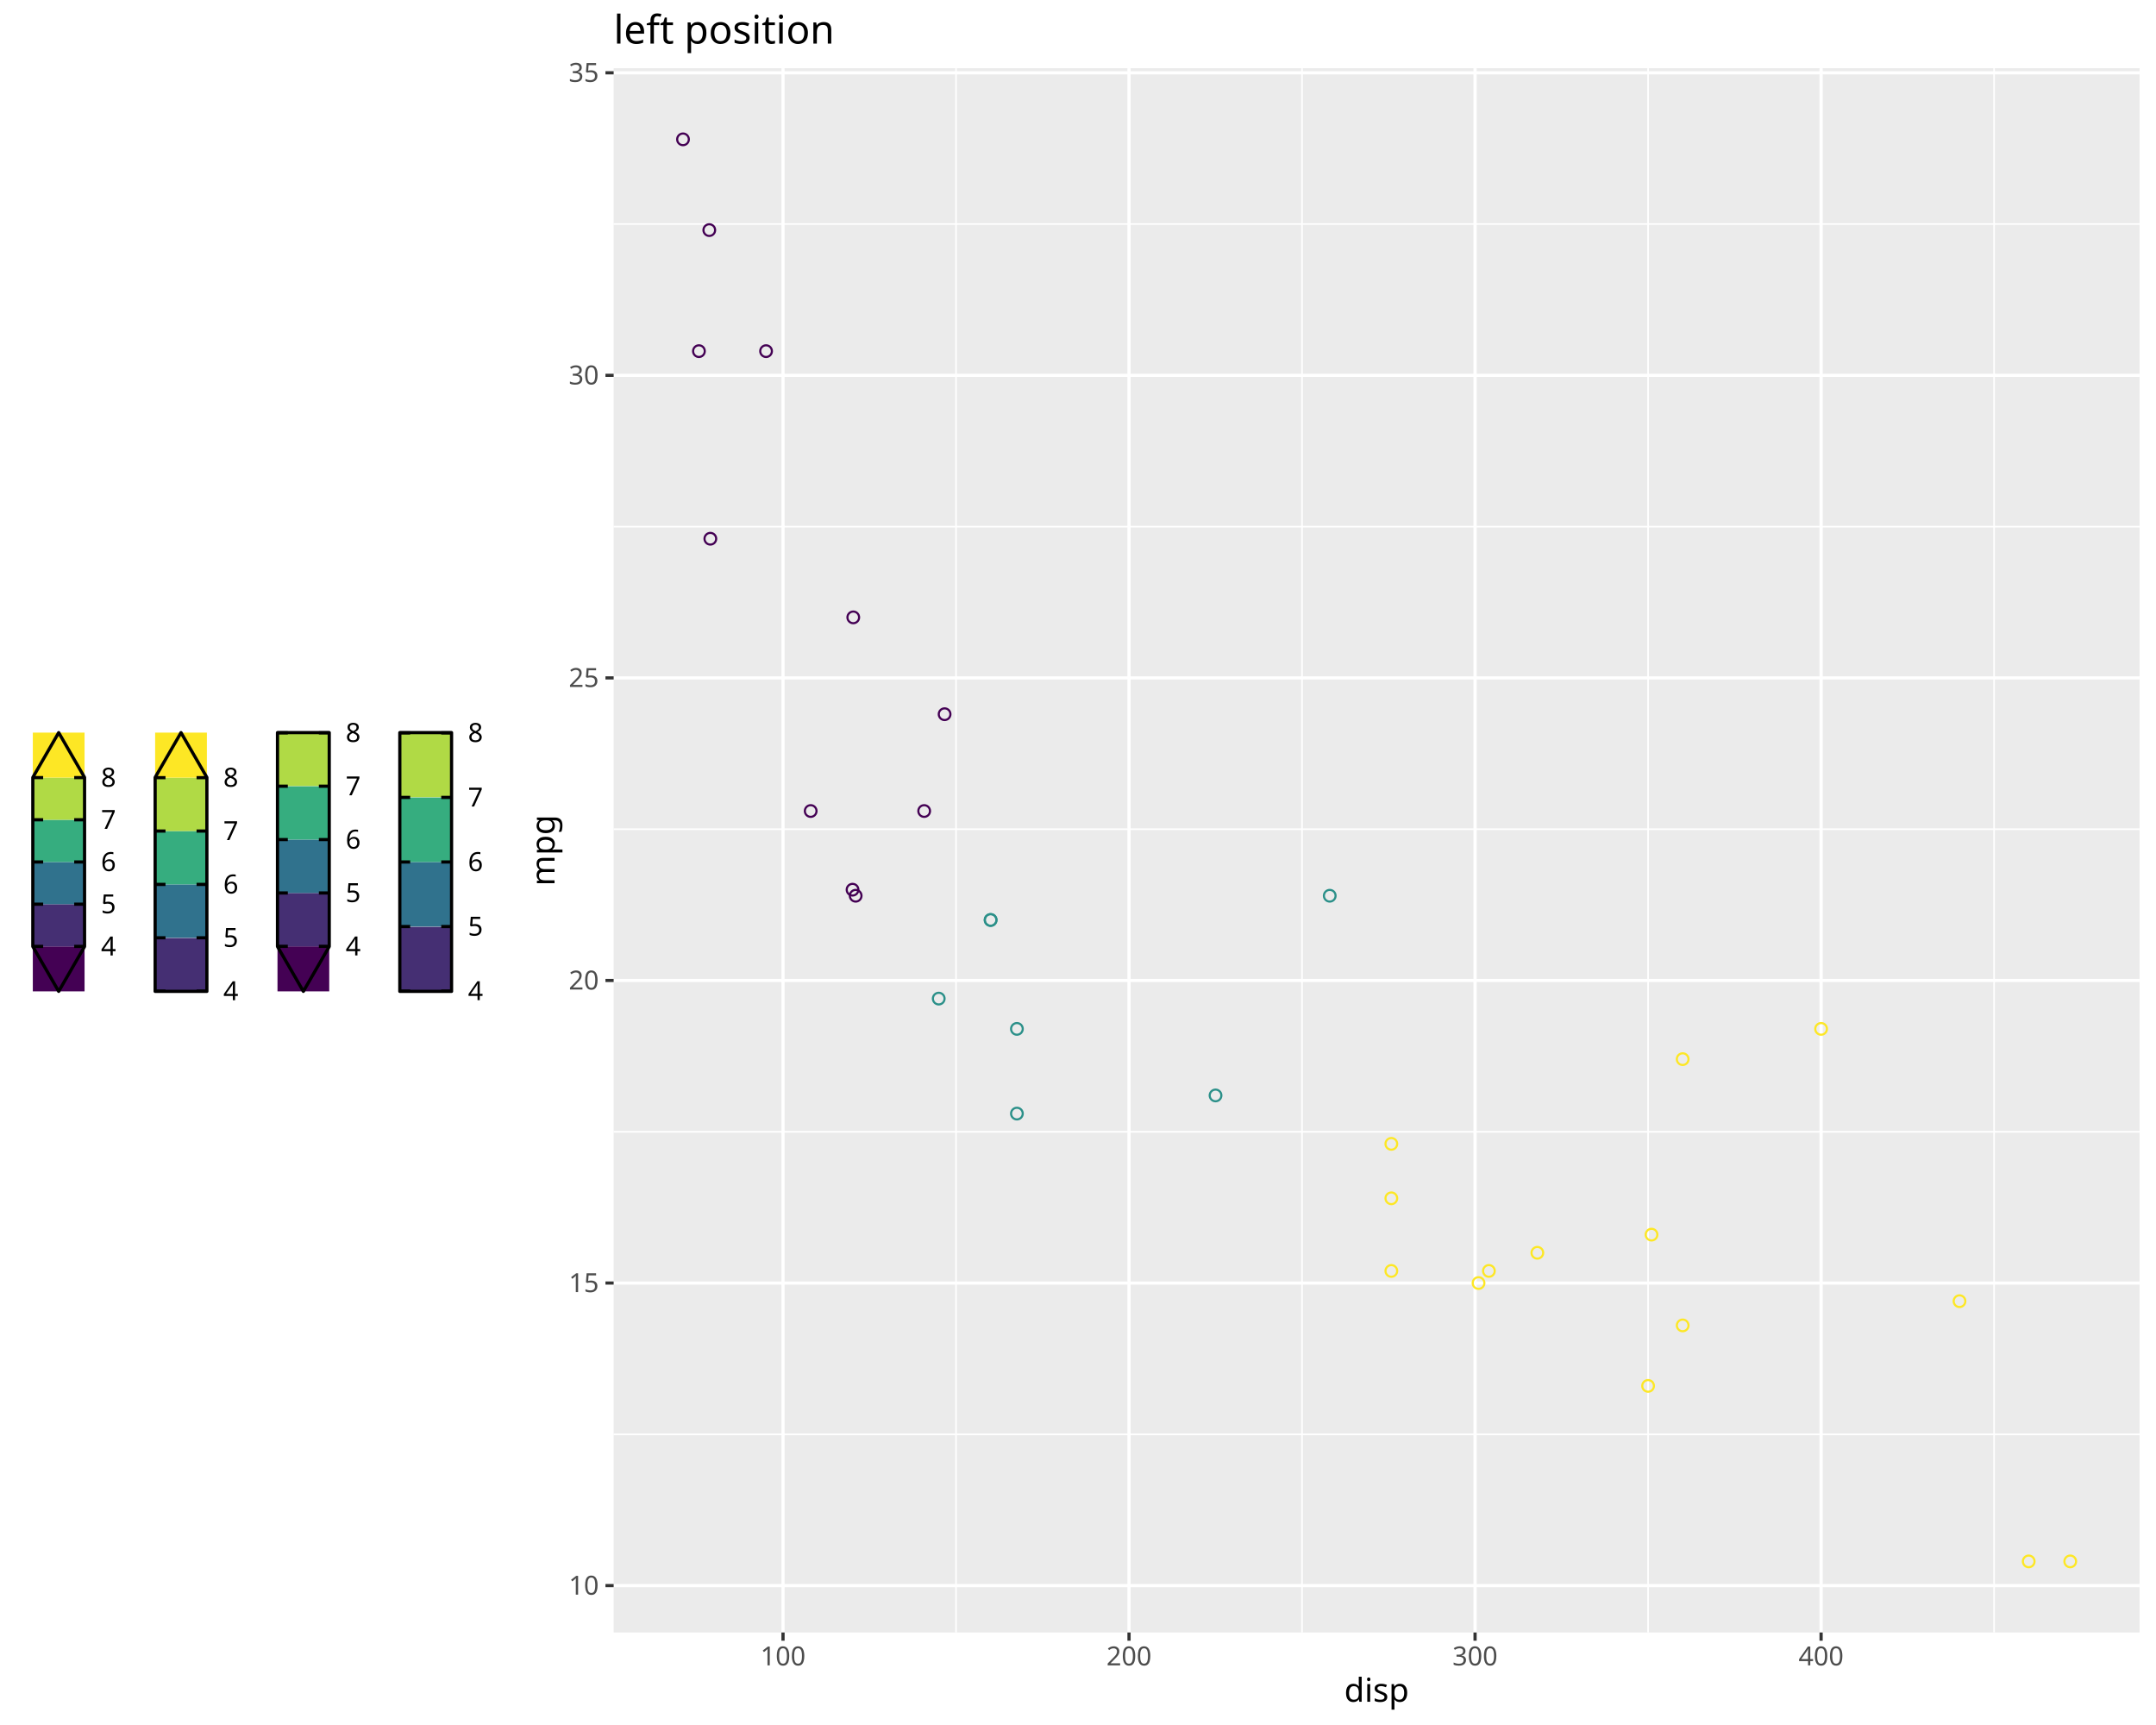
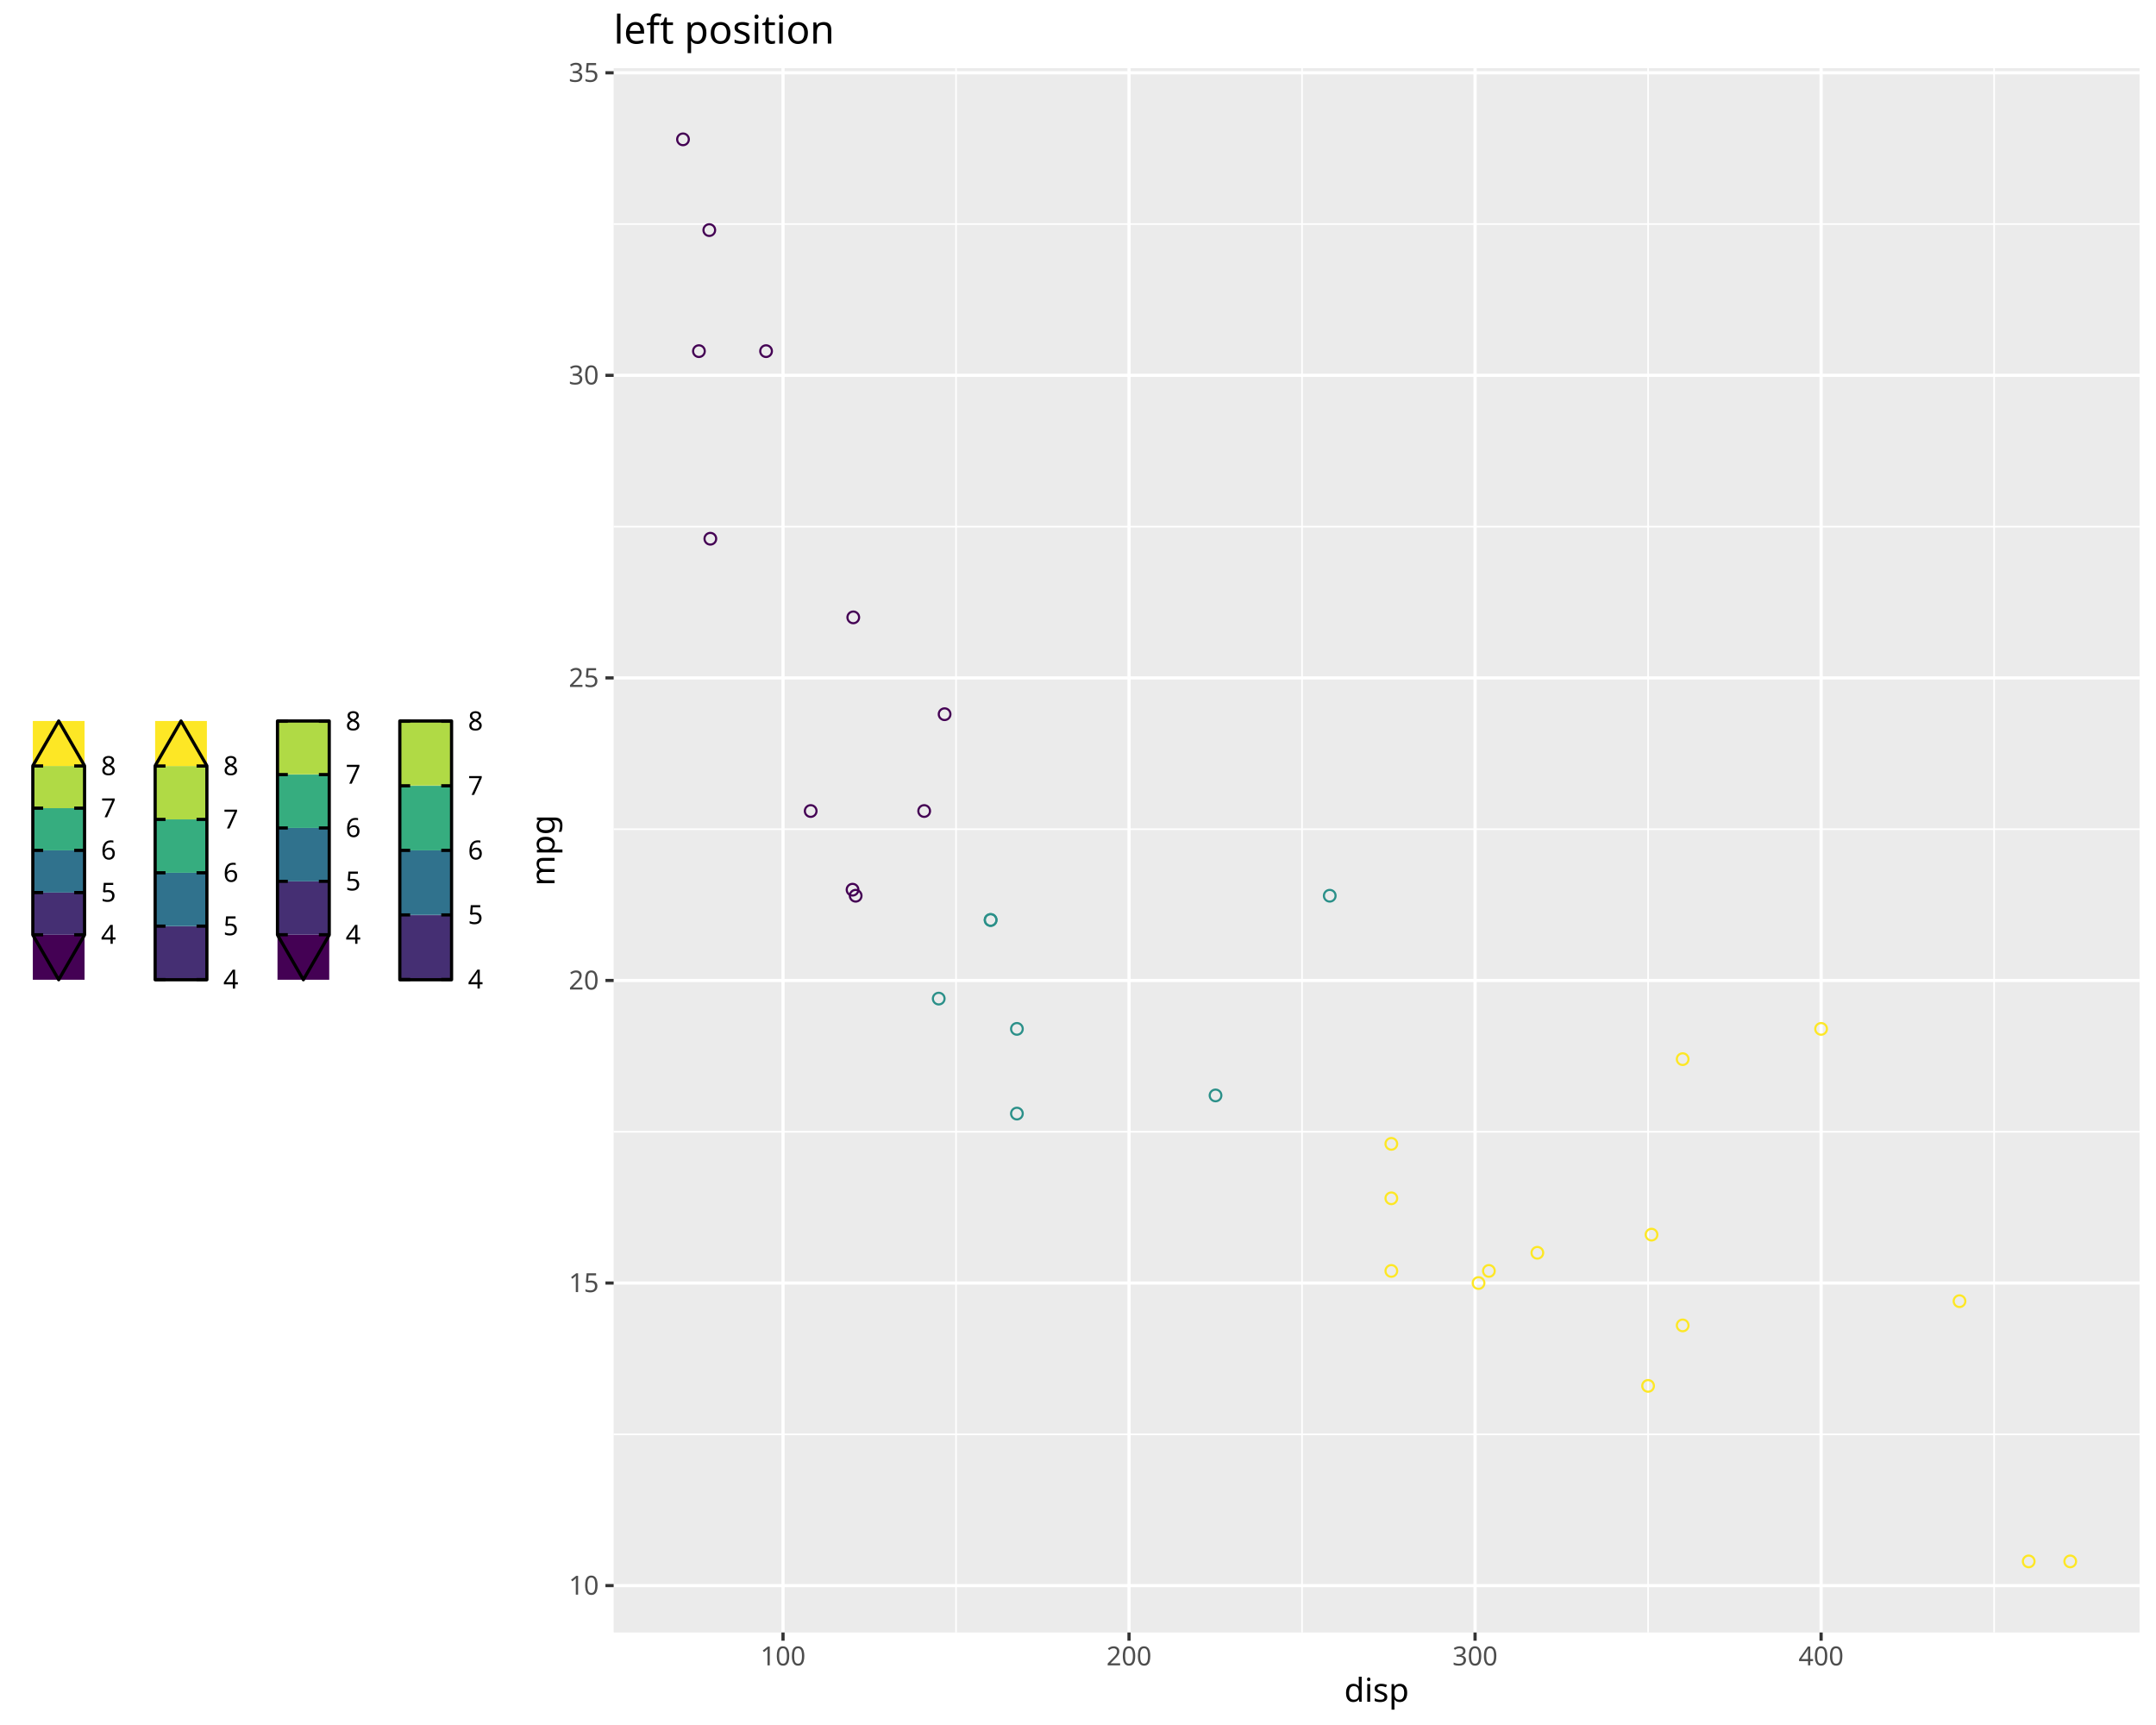
<svg xmlns="http://www.w3.org/2000/svg" class="svglite" data-engine-version="2.0" width="720.00pt" height="576.00pt" viewBox="0 0 720.00 576.00">
  <defs>
    <style type="text/css">
    .svglite line, .svglite polyline, .svglite polygon, .svglite path, .svglite rect, .svglite circle {
      fill: none;
      stroke: #000000;
      stroke-linecap: round;
      stroke-linejoin: round;
      stroke-miterlimit: 10.00;
    }
  </style>
  </defs>
  <rect width="100%" height="100%" style="stroke: none; fill: #FFFFFF;" />
  <defs>
    <clipPath id="cpMC4wMHw3MjAuMDB8MC4wMHw1NzYuMDA=">
      <rect x="0.00" y="0.00" width="720.00" height="576.00" />
    </clipPath>
  </defs>
  <g clip-path="url(#cpMC4wMHw3MjAuMDB8MC4wMHw1NzYuMDA=)">
    <rect x="0.00" y="0.00" width="720.00" height="576.00" style="stroke-width: 1.07; stroke: #FFFFFF; fill: #FFFFFF;" />
  </g>
  <defs>
    <clipPath id="cpMjA0LjkzfDcxNC41MnwyMi43OHw1NDUuMTE=">
      <rect x="204.93" y="22.78" width="509.59" height="522.33" />
    </clipPath>
  </defs>
  <g clip-path="url(#cpMjA0LjkzfDcxNC41MnwyMi43OHw1NDUuMTE=)">
    <rect x="204.93" y="22.78" width="509.59" height="522.33" style="stroke-width: 1.07; stroke: none; fill: #EBEBEB;" />
    <polyline points="204.93,478.94 714.52,478.94 " style="stroke-width: 0.53; stroke: #FFFFFF; stroke-linecap: butt;" />
    <polyline points="204.93,377.91 714.52,377.91 " style="stroke-width: 0.53; stroke: #FFFFFF; stroke-linecap: butt;" />
    <polyline points="204.93,276.88 714.52,276.88 " style="stroke-width: 0.53; stroke: #FFFFFF; stroke-linecap: butt;" />
    <polyline points="204.93,175.85 714.52,175.85 " style="stroke-width: 0.53; stroke: #FFFFFF; stroke-linecap: butt;" />
    <polyline points="204.93,74.81 714.52,74.81 " style="stroke-width: 0.53; stroke: #FFFFFF; stroke-linecap: butt;" />
    <polyline points="319.27,545.11 319.27,22.78 " style="stroke-width: 0.53; stroke: #FFFFFF; stroke-linecap: butt;" />
    <polyline points="434.82,545.11 434.82,22.78 " style="stroke-width: 0.53; stroke: #FFFFFF; stroke-linecap: butt;" />
    <polyline points="550.38,545.11 550.38,22.78 " style="stroke-width: 0.53; stroke: #FFFFFF; stroke-linecap: butt;" />
    <polyline points="665.93,545.11 665.93,22.78 " style="stroke-width: 0.53; stroke: #FFFFFF; stroke-linecap: butt;" />
    <polyline points="204.93,529.45 714.52,529.45 " style="stroke-width: 1.07; stroke: #FFFFFF; stroke-linecap: butt;" />
    <polyline points="204.93,428.42 714.52,428.42 " style="stroke-width: 1.07; stroke: #FFFFFF; stroke-linecap: butt;" />
    <polyline points="204.93,327.39 714.52,327.39 " style="stroke-width: 1.07; stroke: #FFFFFF; stroke-linecap: butt;" />
    <polyline points="204.93,226.36 714.52,226.36 " style="stroke-width: 1.07; stroke: #FFFFFF; stroke-linecap: butt;" />
    <polyline points="204.93,125.33 714.52,125.33 " style="stroke-width: 1.07; stroke: #FFFFFF; stroke-linecap: butt;" />
    <polyline points="204.93,24.30 714.52,24.30 " style="stroke-width: 1.07; stroke: #FFFFFF; stroke-linecap: butt;" />
    <polyline points="261.49,545.11 261.49,22.78 " style="stroke-width: 1.07; stroke: #FFFFFF; stroke-linecap: butt;" />
    <polyline points="377.04,545.11 377.04,22.78 " style="stroke-width: 1.07; stroke: #FFFFFF; stroke-linecap: butt;" />
    <polyline points="492.60,545.11 492.60,22.78 " style="stroke-width: 1.07; stroke: #FFFFFF; stroke-linecap: butt;" />
    <polyline points="608.16,545.11 608.16,22.78 " style="stroke-width: 1.07; stroke: #FFFFFF; stroke-linecap: butt;" />
    <circle cx="330.82" cy="307.19" r="1.95" style="stroke-width: 0.71; stroke: #2B9089;" />
    <circle cx="330.82" cy="307.19" r="1.95" style="stroke-width: 0.71; stroke: #2B9089;" />
    <circle cx="270.73" cy="270.81" r="1.95" style="stroke-width: 0.71; stroke: #440154;" />
    <circle cx="444.07" cy="299.10" r="1.95" style="stroke-width: 0.71; stroke: #2B9089;" />
    <circle cx="561.93" cy="353.66" r="1.95" style="stroke-width: 0.71; stroke: #FDE725;" />
    <circle cx="405.93" cy="365.78" r="1.95" style="stroke-width: 0.71; stroke: #2B9089;" />
    <circle cx="561.93" cy="442.57" r="1.95" style="stroke-width: 0.71; stroke: #FDE725;" />
    <circle cx="315.45" cy="238.48" r="1.95" style="stroke-width: 0.71; stroke: #440154;" />
    <circle cx="308.63" cy="270.81" r="1.95" style="stroke-width: 0.71; stroke: #440154;" />
    <circle cx="339.60" cy="343.56" r="1.95" style="stroke-width: 0.71; stroke: #2B9089;" />
    <circle cx="339.60" cy="371.84" r="1.95" style="stroke-width: 0.71; stroke: #2B9089;" />
    <circle cx="464.64" cy="400.13" r="1.95" style="stroke-width: 0.71; stroke: #FDE725;" />
    <circle cx="464.64" cy="381.95" r="1.95" style="stroke-width: 0.71; stroke: #FDE725;" />
    <circle cx="464.64" cy="424.38" r="1.95" style="stroke-width: 0.71; stroke: #FDE725;" />
    <circle cx="691.36" cy="521.37" r="1.95" style="stroke-width: 0.71; stroke: #FDE725;" />
    <circle cx="677.49" cy="521.37" r="1.95" style="stroke-width: 0.71; stroke: #FDE725;" />
    <circle cx="654.38" cy="434.48" r="1.95" style="stroke-width: 0.71; stroke: #FDE725;" />
    <circle cx="236.87" cy="76.83" r="1.95" style="stroke-width: 0.71; stroke: #440154;" />
    <circle cx="233.41" cy="117.25" r="1.95" style="stroke-width: 0.71; stroke: #440154;" />
    <circle cx="228.09" cy="46.53" r="1.95" style="stroke-width: 0.71; stroke: #440154;" />
    <circle cx="284.71" cy="297.08" r="1.95" style="stroke-width: 0.71; stroke: #440154;" />
    <circle cx="513.40" cy="418.32" r="1.95" style="stroke-width: 0.71; stroke: #FDE725;" />
    <circle cx="497.22" cy="424.38" r="1.95" style="stroke-width: 0.71; stroke: #FDE725;" />
    <circle cx="550.38" cy="462.77" r="1.95" style="stroke-width: 0.71; stroke: #FDE725;" />
    <circle cx="608.16" cy="343.56" r="1.95" style="stroke-width: 0.71; stroke: #FDE725;" />
    <circle cx="237.22" cy="179.89" r="1.95" style="stroke-width: 0.71; stroke: #440154;" />
    <circle cx="284.95" cy="206.15" r="1.95" style="stroke-width: 0.71; stroke: #440154;" />
    <circle cx="255.83" cy="117.25" r="1.95" style="stroke-width: 0.71; stroke: #440154;" />
    <circle cx="551.53" cy="412.26" r="1.95" style="stroke-width: 0.71; stroke: #FDE725;" />
    <circle cx="313.49" cy="333.45" r="1.95" style="stroke-width: 0.71; stroke: #2B9089;" />
    <circle cx="493.76" cy="428.42" r="1.95" style="stroke-width: 0.71; stroke: #FDE725;" />
    <circle cx="285.75" cy="299.10" r="1.95" style="stroke-width: 0.71; stroke: #440154;" />
  </g>
  <g clip-path="url(#cpMC4wMHw3MjAuMDB8MC4wMHw1NzYuMDA=)">
    <text x="200.00" y="532.48" text-anchor="end" style="font-size: 8.80px; fill: #4D4D4D; font-family: sans;" textLength="9.79px" lengthAdjust="spacingAndGlyphs">10</text>
    <text x="200.00" y="431.45" text-anchor="end" style="font-size: 8.80px; fill: #4D4D4D; font-family: sans;" textLength="9.79px" lengthAdjust="spacingAndGlyphs">15</text>
    <text x="200.00" y="330.42" text-anchor="end" style="font-size: 8.80px; fill: #4D4D4D; font-family: sans;" textLength="9.79px" lengthAdjust="spacingAndGlyphs">20</text>
    <text x="200.00" y="229.39" text-anchor="end" style="font-size: 8.80px; fill: #4D4D4D; font-family: sans;" textLength="9.79px" lengthAdjust="spacingAndGlyphs">25</text>
    <text x="200.00" y="128.36" text-anchor="end" style="font-size: 8.80px; fill: #4D4D4D; font-family: sans;" textLength="9.79px" lengthAdjust="spacingAndGlyphs">30</text>
    <text x="200.00" y="27.33" text-anchor="end" style="font-size: 8.80px; fill: #4D4D4D; font-family: sans;" textLength="9.79px" lengthAdjust="spacingAndGlyphs">35</text>
    <polyline points="202.19,529.45 204.93,529.45 " style="stroke-width: 1.07; stroke: #333333; stroke-linecap: butt;" />
    <polyline points="202.19,428.42 204.93,428.42 " style="stroke-width: 1.07; stroke: #333333; stroke-linecap: butt;" />
    <polyline points="202.19,327.39 204.93,327.39 " style="stroke-width: 1.07; stroke: #333333; stroke-linecap: butt;" />
    <polyline points="202.19,226.36 204.93,226.36 " style="stroke-width: 1.07; stroke: #333333; stroke-linecap: butt;" />
    <polyline points="202.19,125.33 204.93,125.33 " style="stroke-width: 1.07; stroke: #333333; stroke-linecap: butt;" />
    <polyline points="202.19,24.30 204.93,24.30 " style="stroke-width: 1.07; stroke: #333333; stroke-linecap: butt;" />
    <polyline points="261.49,547.85 261.49,545.11 " style="stroke-width: 1.07; stroke: #333333; stroke-linecap: butt;" />
    <polyline points="377.04,547.85 377.04,545.11 " style="stroke-width: 1.07; stroke: #333333; stroke-linecap: butt;" />
    <polyline points="492.60,547.85 492.60,545.11 " style="stroke-width: 1.07; stroke: #333333; stroke-linecap: butt;" />
    <polyline points="608.16,547.85 608.16,545.11 " style="stroke-width: 1.07; stroke: #333333; stroke-linecap: butt;" />
    <text x="261.49" y="556.10" text-anchor="middle" style="font-size: 8.80px; fill: #4D4D4D; font-family: sans;" textLength="14.68px" lengthAdjust="spacingAndGlyphs">100</text>
    <text x="377.04" y="556.10" text-anchor="middle" style="font-size: 8.80px; fill: #4D4D4D; font-family: sans;" textLength="14.68px" lengthAdjust="spacingAndGlyphs">200</text>
    <text x="492.60" y="556.10" text-anchor="middle" style="font-size: 8.80px; fill: #4D4D4D; font-family: sans;" textLength="14.68px" lengthAdjust="spacingAndGlyphs">300</text>
    <text x="608.16" y="556.10" text-anchor="middle" style="font-size: 8.80px; fill: #4D4D4D; font-family: sans;" textLength="14.68px" lengthAdjust="spacingAndGlyphs">400</text>
    <text x="459.72" y="568.24" text-anchor="middle" style="font-size: 11.00px; font-family: sans;" textLength="20.18px" lengthAdjust="spacingAndGlyphs">disp</text>
    <text transform="translate(185.19,283.95) rotate(-90)" text-anchor="middle" style="font-size: 11.00px; font-family: sans;" textLength="21.40px" lengthAdjust="spacingAndGlyphs">mpg</text>
-     <rect x="128.04" y="231.39" width="38.61" height="105.12" style="stroke-width: 1.07; stroke: none; fill: #FFFFFF;" />
-     <rect x="133.52" y="309.47" width="17.28" height="21.56" style="stroke-width: 0.75; stroke: none; fill: #452F73;" />
-     <rect x="133.52" y="287.83" width="17.28" height="21.56" style="stroke-width: 0.75; stroke: none; fill: #30728D;" />
-     <rect x="133.52" y="266.27" width="17.28" height="21.56" style="stroke-width: 0.75; stroke: none; fill: #36AD7F;" />
-     <rect x="133.52" y="244.63" width="17.28" height="21.56" style="stroke-width: 0.75; stroke: none; fill: #B0DA45;" />
-     <polygon points="133.52,331.03 150.80,331.03 150.80,244.63 133.52,244.63 " style="stroke-width: 1.07; fill: none;" />
-     <polyline points="136.98,330.94 133.52,330.94 " style="stroke-width: 1.07; stroke-linecap: butt;" />
-     <polyline points="136.98,309.39 133.52,309.39 " style="stroke-width: 1.07; stroke-linecap: butt;" />
-     <polyline points="136.98,287.83 133.52,287.83 " style="stroke-width: 1.07; stroke-linecap: butt;" />
-     <polyline points="136.98,266.27 133.52,266.27 " style="stroke-width: 1.07; stroke-linecap: butt;" />
-     <polyline points="136.98,244.72 133.52,244.72 " style="stroke-width: 1.07; stroke-linecap: butt;" />
-     <polyline points="147.35,330.94 150.80,330.94 " style="stroke-width: 1.07; stroke-linecap: butt;" />
-     <polyline points="147.35,309.39 150.80,309.39 " style="stroke-width: 1.07; stroke-linecap: butt;" />
-     <polyline points="147.35,287.83 150.80,287.83 " style="stroke-width: 1.07; stroke-linecap: butt;" />
-     <polyline points="147.35,266.27 150.80,266.27 " style="stroke-width: 1.07; stroke-linecap: butt;" />
-     <polyline points="147.35,244.72 150.80,244.72 " style="stroke-width: 1.07; stroke-linecap: butt;" />
-     <text x="156.28" y="333.97" style="font-size: 8.80px; font-family: sans;" textLength="4.89px" lengthAdjust="spacingAndGlyphs">4</text>
-     <text x="156.28" y="312.41" style="font-size: 8.80px; font-family: sans;" textLength="4.89px" lengthAdjust="spacingAndGlyphs">5</text>
-     <text x="156.28" y="290.86" style="font-size: 8.80px; font-family: sans;" textLength="4.89px" lengthAdjust="spacingAndGlyphs">6</text>
-     <text x="156.28" y="269.30" style="font-size: 8.80px; font-family: sans;" textLength="4.89px" lengthAdjust="spacingAndGlyphs">7</text>
-     <text x="156.28" y="247.74" style="font-size: 8.80px; font-family: sans;" textLength="4.89px" lengthAdjust="spacingAndGlyphs">8</text>
-     <rect x="87.19" y="231.39" width="38.61" height="105.12" style="stroke-width: 1.07; stroke: none; fill: #FFFFFF;" />
-     <rect x="92.67" y="315.99" width="17.28" height="15.04" style="stroke-width: 0.75; stroke: none; fill: #440154;" />
-     <rect x="92.67" y="298.17" width="17.28" height="17.82" style="stroke-width: 0.75; stroke: none; fill: #452F73;" />
-     <rect x="92.67" y="280.35" width="17.28" height="17.82" style="stroke-width: 0.75; stroke: none; fill: #30728D;" />
-     <rect x="92.67" y="262.52" width="17.28" height="17.82" style="stroke-width: 0.75; stroke: none; fill: #36AD7F;" />
-     <rect x="92.67" y="244.63" width="17.28" height="17.82" style="stroke-width: 0.75; stroke: none; fill: #B0DA45;" />
-     <polygon points="92.67,316.06 101.31,331.03 109.95,316.06 109.95,244.63 92.67,244.63 " style="stroke-width: 1.07; fill: none;" />
-     <polyline points="96.12,315.99 92.67,315.99 " style="stroke-width: 1.07; stroke-linecap: butt;" />
-     <polyline points="96.12,298.17 92.67,298.17 " style="stroke-width: 1.07; stroke-linecap: butt;" />
-     <polyline points="96.12,280.35 92.67,280.35 " style="stroke-width: 1.07; stroke-linecap: butt;" />
-     <polyline points="96.12,262.52 92.67,262.52 " style="stroke-width: 1.07; stroke-linecap: butt;" />
-     <polyline points="96.12,244.70 92.67,244.70 " style="stroke-width: 1.07; stroke-linecap: butt;" />
-     <polyline points="106.49,315.99 109.95,315.99 " style="stroke-width: 1.07; stroke-linecap: butt;" />
-     <polyline points="106.49,298.17 109.95,298.17 " style="stroke-width: 1.07; stroke-linecap: butt;" />
-     <polyline points="106.49,280.35 109.95,280.35 " style="stroke-width: 1.07; stroke-linecap: butt;" />
-     <polyline points="106.49,262.52 109.95,262.52 " style="stroke-width: 1.07; stroke-linecap: butt;" />
-     <polyline points="106.49,244.70 109.95,244.70 " style="stroke-width: 1.07; stroke-linecap: butt;" />
-     <text x="115.43" y="319.02" style="font-size: 8.80px; font-family: sans;" textLength="4.89px" lengthAdjust="spacingAndGlyphs">4</text>
-     <text x="115.43" y="301.20" style="font-size: 8.80px; font-family: sans;" textLength="4.89px" lengthAdjust="spacingAndGlyphs">5</text>
-     <text x="115.43" y="283.38" style="font-size: 8.80px; font-family: sans;" textLength="4.89px" lengthAdjust="spacingAndGlyphs">6</text>
-     <text x="115.43" y="265.55" style="font-size: 8.80px; font-family: sans;" textLength="4.89px" lengthAdjust="spacingAndGlyphs">7</text>
-     <text x="115.43" y="247.73" style="font-size: 8.80px; font-family: sans;" textLength="4.89px" lengthAdjust="spacingAndGlyphs">8</text>
-     <rect x="46.33" y="231.39" width="38.61" height="105.12" style="stroke-width: 1.07; stroke: none; fill: #FFFFFF;" />
-     <rect x="51.81" y="313.21" width="17.28" height="17.82" style="stroke-width: 0.75; stroke: none; fill: #452F73;" />
-     <rect x="51.81" y="295.31" width="17.28" height="17.82" style="stroke-width: 0.75; stroke: none; fill: #30728D;" />
-     <rect x="51.81" y="277.49" width="17.28" height="17.82" style="stroke-width: 0.75; stroke: none; fill: #36AD7F;" />
-     <rect x="51.81" y="259.67" width="17.28" height="17.82" style="stroke-width: 0.75; stroke: none; fill: #B0DA45;" />
-     <rect x="51.81" y="244.63" width="17.28" height="15.04" style="stroke-width: 0.75; stroke: none; fill: #FDE725;" />
-     <polygon points="51.81,331.03 69.09,331.03 69.09,259.59 60.45,244.63 51.81,259.59 " style="stroke-width: 1.07; fill: none;" />
-     <polyline points="55.27,330.96 51.81,330.96 " style="stroke-width: 1.07; stroke-linecap: butt;" />
-     <polyline points="55.27,313.14 51.81,313.14 " style="stroke-width: 1.07; stroke-linecap: butt;" />
-     <polyline points="55.27,295.31 51.81,295.31 " style="stroke-width: 1.07; stroke-linecap: butt;" />
-     <polyline points="55.27,277.49 51.81,277.49 " style="stroke-width: 1.07; stroke-linecap: butt;" />
-     <polyline points="55.27,259.67 51.81,259.67 " style="stroke-width: 1.07; stroke-linecap: butt;" />
-     <polyline points="65.64,330.96 69.09,330.96 " style="stroke-width: 1.07; stroke-linecap: butt;" />
-     <polyline points="65.64,313.14 69.09,313.14 " style="stroke-width: 1.07; stroke-linecap: butt;" />
-     <polyline points="65.64,295.31 69.09,295.31 " style="stroke-width: 1.07; stroke-linecap: butt;" />
-     <polyline points="65.64,277.49 69.09,277.49 " style="stroke-width: 1.07; stroke-linecap: butt;" />
-     <polyline points="65.64,259.67 69.09,259.67 " style="stroke-width: 1.07; stroke-linecap: butt;" />
-     <text x="74.57" y="333.99" style="font-size: 8.80px; font-family: sans;" textLength="4.89px" lengthAdjust="spacingAndGlyphs">4</text>
-     <text x="74.57" y="316.16" style="font-size: 8.80px; font-family: sans;" textLength="4.89px" lengthAdjust="spacingAndGlyphs">5</text>
-     <text x="74.57" y="298.34" style="font-size: 8.80px; font-family: sans;" textLength="4.89px" lengthAdjust="spacingAndGlyphs">6</text>
-     <text x="74.57" y="280.52" style="font-size: 8.80px; font-family: sans;" textLength="4.89px" lengthAdjust="spacingAndGlyphs">7</text>
-     <text x="74.57" y="262.69" style="font-size: 8.80px; font-family: sans;" textLength="4.89px" lengthAdjust="spacingAndGlyphs">8</text>
-     <rect x="5.48" y="231.39" width="38.61" height="105.12" style="stroke-width: 1.07; stroke: none; fill: #FFFFFF;" />
-     <rect x="10.96" y="316.01" width="17.28" height="15.02" style="stroke-width: 0.75; stroke: none; fill: #440154;" />
-     <rect x="10.96" y="301.92" width="17.28" height="14.09" style="stroke-width: 0.75; stroke: none; fill: #452F73;" />
-     <rect x="10.96" y="287.83" width="17.28" height="14.09" style="stroke-width: 0.75; stroke: none; fill: #30728D;" />
-     <rect x="10.96" y="273.74" width="17.28" height="14.09" style="stroke-width: 0.75; stroke: none; fill: #36AD7F;" />
-     <rect x="10.96" y="259.65" width="17.28" height="14.09" style="stroke-width: 0.75; stroke: none; fill: #B0DA45;" />
-     <rect x="10.96" y="244.63" width="17.28" height="15.02" style="stroke-width: 0.75; stroke: none; fill: #FDE725;" />
-     <polygon points="10.96,316.06 19.60,331.03 28.24,316.06 28.24,259.59 19.60,244.63 10.96,259.59 " style="stroke-width: 1.07; fill: none;" />
-     <polyline points="14.41,316.01 10.96,316.01 " style="stroke-width: 1.07; stroke-linecap: butt;" />
-     <polyline points="14.41,301.92 10.96,301.92 " style="stroke-width: 1.07; stroke-linecap: butt;" />
-     <polyline points="14.41,287.83 10.96,287.83 " style="stroke-width: 1.07; stroke-linecap: butt;" />
-     <polyline points="14.41,273.74 10.96,273.74 " style="stroke-width: 1.07; stroke-linecap: butt;" />
-     <polyline points="14.41,259.65 10.96,259.65 " style="stroke-width: 1.07; stroke-linecap: butt;" />
-     <polyline points="24.78,316.01 28.24,316.01 " style="stroke-width: 1.07; stroke-linecap: butt;" />
-     <polyline points="24.78,301.92 28.24,301.92 " style="stroke-width: 1.07; stroke-linecap: butt;" />
-     <polyline points="24.78,287.83 28.24,287.83 " style="stroke-width: 1.07; stroke-linecap: butt;" />
-     <polyline points="24.78,273.74 28.24,273.74 " style="stroke-width: 1.07; stroke-linecap: butt;" />
-     <polyline points="24.78,259.65 28.24,259.65 " style="stroke-width: 1.07; stroke-linecap: butt;" />
-     <text x="33.72" y="319.04" style="font-size: 8.80px; font-family: sans;" textLength="4.89px" lengthAdjust="spacingAndGlyphs">4</text>
-     <text x="33.72" y="304.95" style="font-size: 8.80px; font-family: sans;" textLength="4.89px" lengthAdjust="spacingAndGlyphs">5</text>
-     <text x="33.72" y="290.86" style="font-size: 8.80px; font-family: sans;" textLength="4.89px" lengthAdjust="spacingAndGlyphs">6</text>
-     <text x="33.72" y="276.77" style="font-size: 8.80px; font-family: sans;" textLength="4.89px" lengthAdjust="spacingAndGlyphs">7</text>
-     <text x="33.72" y="262.68" style="font-size: 8.80px; font-family: sans;" textLength="4.89px" lengthAdjust="spacingAndGlyphs">8</text>
+     <rect x="128.04" y="235.27" width="38.61" height="97.36" style="stroke-width: 1.07; stroke: none; fill: #FFFFFF;" />
+     <rect x="133.52" y="305.59" width="17.28" height="21.56" style="stroke-width: 0.75; stroke: none; fill: #452F73;" />
+     <rect x="133.52" y="283.95" width="17.28" height="21.56" style="stroke-width: 0.75; stroke: none; fill: #30728D;" />
+     <rect x="133.52" y="262.39" width="17.28" height="21.56" style="stroke-width: 0.75; stroke: none; fill: #36AD7F;" />
+     <rect x="133.52" y="240.75" width="17.28" height="21.56" style="stroke-width: 0.75; stroke: none; fill: #B0DA45;" />
+     <polygon points="133.52,327.15 150.80,327.15 150.80,240.75 133.52,240.75 " style="stroke-width: 1.07; fill: none;" />
+     <polyline points="136.98,327.06 133.52,327.06 " style="stroke-width: 1.07; stroke-linecap: butt;" />
+     <polyline points="136.98,305.50 133.52,305.50 " style="stroke-width: 1.07; stroke-linecap: butt;" />
+     <polyline points="136.98,283.95 133.52,283.95 " style="stroke-width: 1.07; stroke-linecap: butt;" />
+     <polyline points="136.98,262.39 133.52,262.39 " style="stroke-width: 1.07; stroke-linecap: butt;" />
+     <polyline points="136.98,240.83 133.52,240.83 " style="stroke-width: 1.07; stroke-linecap: butt;" />
+     <polyline points="147.35,327.06 150.80,327.06 " style="stroke-width: 1.07; stroke-linecap: butt;" />
+     <polyline points="147.35,305.50 150.80,305.50 " style="stroke-width: 1.07; stroke-linecap: butt;" />
+     <polyline points="147.35,283.95 150.80,283.95 " style="stroke-width: 1.07; stroke-linecap: butt;" />
+     <polyline points="147.35,262.39 150.80,262.39 " style="stroke-width: 1.07; stroke-linecap: butt;" />
+     <polyline points="147.35,240.83 150.80,240.83 " style="stroke-width: 1.07; stroke-linecap: butt;" />
+     <text x="156.28" y="330.09" style="font-size: 8.80px; font-family: sans;" textLength="4.89px" lengthAdjust="spacingAndGlyphs">4</text>
+     <text x="156.28" y="308.53" style="font-size: 8.80px; font-family: sans;" textLength="4.89px" lengthAdjust="spacingAndGlyphs">5</text>
+     <text x="156.28" y="286.98" style="font-size: 8.80px; font-family: sans;" textLength="4.89px" lengthAdjust="spacingAndGlyphs">6</text>
+     <text x="156.28" y="265.42" style="font-size: 8.80px; font-family: sans;" textLength="4.89px" lengthAdjust="spacingAndGlyphs">7</text>
+     <text x="156.28" y="243.86" style="font-size: 8.80px; font-family: sans;" textLength="4.89px" lengthAdjust="spacingAndGlyphs">8</text>
+     <rect x="87.19" y="235.27" width="38.61" height="97.36" style="stroke-width: 1.07; stroke: none; fill: #FFFFFF;" />
+     <rect x="92.67" y="312.11" width="17.28" height="15.04" style="stroke-width: 0.75; stroke: none; fill: #440154;" />
+     <rect x="92.67" y="294.29" width="17.28" height="17.82" style="stroke-width: 0.75; stroke: none; fill: #452F73;" />
+     <rect x="92.67" y="276.47" width="17.28" height="17.82" style="stroke-width: 0.75; stroke: none; fill: #30728D;" />
+     <rect x="92.67" y="258.64" width="17.28" height="17.82" style="stroke-width: 0.75; stroke: none; fill: #36AD7F;" />
+     <rect x="92.67" y="240.75" width="17.28" height="17.82" style="stroke-width: 0.75; stroke: none; fill: #B0DA45;" />
+     <polygon points="92.67,312.18 101.31,327.15 109.95,312.18 109.95,240.75 92.67,240.75 " style="stroke-width: 1.07; fill: none;" />
+     <polyline points="96.12,312.11 92.67,312.11 " style="stroke-width: 1.07; stroke-linecap: butt;" />
+     <polyline points="96.12,294.29 92.67,294.29 " style="stroke-width: 1.07; stroke-linecap: butt;" />
+     <polyline points="96.12,276.47 92.67,276.47 " style="stroke-width: 1.07; stroke-linecap: butt;" />
+     <polyline points="96.12,258.64 92.67,258.64 " style="stroke-width: 1.07; stroke-linecap: butt;" />
+     <polyline points="96.12,240.82 92.67,240.82 " style="stroke-width: 1.07; stroke-linecap: butt;" />
+     <polyline points="106.49,312.11 109.95,312.11 " style="stroke-width: 1.07; stroke-linecap: butt;" />
+     <polyline points="106.49,294.29 109.95,294.29 " style="stroke-width: 1.07; stroke-linecap: butt;" />
+     <polyline points="106.49,276.47 109.95,276.47 " style="stroke-width: 1.07; stroke-linecap: butt;" />
+     <polyline points="106.49,258.64 109.95,258.64 " style="stroke-width: 1.07; stroke-linecap: butt;" />
+     <polyline points="106.49,240.82 109.95,240.82 " style="stroke-width: 1.07; stroke-linecap: butt;" />
+     <text x="115.43" y="315.14" style="font-size: 8.80px; font-family: sans;" textLength="4.89px" lengthAdjust="spacingAndGlyphs">4</text>
+     <text x="115.43" y="297.32" style="font-size: 8.80px; font-family: sans;" textLength="4.89px" lengthAdjust="spacingAndGlyphs">5</text>
+     <text x="115.43" y="279.49" style="font-size: 8.80px; font-family: sans;" textLength="4.89px" lengthAdjust="spacingAndGlyphs">6</text>
+     <text x="115.43" y="261.67" style="font-size: 8.80px; font-family: sans;" textLength="4.89px" lengthAdjust="spacingAndGlyphs">7</text>
+     <text x="115.43" y="243.85" style="font-size: 8.80px; font-family: sans;" textLength="4.89px" lengthAdjust="spacingAndGlyphs">8</text>
+     <rect x="46.33" y="235.27" width="38.61" height="97.36" style="stroke-width: 1.07; stroke: none; fill: #FFFFFF;" />
+     <rect x="51.81" y="309.32" width="17.28" height="17.82" style="stroke-width: 0.75; stroke: none; fill: #452F73;" />
+     <rect x="51.81" y="291.43" width="17.28" height="17.82" style="stroke-width: 0.75; stroke: none; fill: #30728D;" />
+     <rect x="51.81" y="273.61" width="17.28" height="17.82" style="stroke-width: 0.75; stroke: none; fill: #36AD7F;" />
+     <rect x="51.81" y="255.78" width="17.28" height="17.82" style="stroke-width: 0.75; stroke: none; fill: #B0DA45;" />
+     <rect x="51.81" y="240.75" width="17.28" height="15.04" style="stroke-width: 0.75; stroke: none; fill: #FDE725;" />
+     <polygon points="51.81,327.15 69.09,327.15 69.09,255.71 60.45,240.75 51.81,255.71 " style="stroke-width: 1.07; fill: none;" />
+     <polyline points="55.27,327.08 51.81,327.08 " style="stroke-width: 1.07; stroke-linecap: butt;" />
+     <polyline points="55.27,309.25 51.81,309.25 " style="stroke-width: 1.07; stroke-linecap: butt;" />
+     <polyline points="55.27,291.43 51.81,291.43 " style="stroke-width: 1.07; stroke-linecap: butt;" />
+     <polyline points="55.27,273.61 51.81,273.61 " style="stroke-width: 1.07; stroke-linecap: butt;" />
+     <polyline points="55.27,255.78 51.81,255.78 " style="stroke-width: 1.07; stroke-linecap: butt;" />
+     <polyline points="65.64,327.08 69.09,327.08 " style="stroke-width: 1.07; stroke-linecap: butt;" />
+     <polyline points="65.64,309.25 69.09,309.25 " style="stroke-width: 1.07; stroke-linecap: butt;" />
+     <polyline points="65.64,291.43 69.09,291.43 " style="stroke-width: 1.07; stroke-linecap: butt;" />
+     <polyline points="65.64,273.61 69.09,273.61 " style="stroke-width: 1.07; stroke-linecap: butt;" />
+     <polyline points="65.64,255.78 69.09,255.78 " style="stroke-width: 1.07; stroke-linecap: butt;" />
+     <text x="74.57" y="330.10" style="font-size: 8.80px; font-family: sans;" textLength="4.89px" lengthAdjust="spacingAndGlyphs">4</text>
+     <text x="74.57" y="312.28" style="font-size: 8.80px; font-family: sans;" textLength="4.89px" lengthAdjust="spacingAndGlyphs">5</text>
+     <text x="74.57" y="294.46" style="font-size: 8.80px; font-family: sans;" textLength="4.89px" lengthAdjust="spacingAndGlyphs">6</text>
+     <text x="74.57" y="276.64" style="font-size: 8.80px; font-family: sans;" textLength="4.89px" lengthAdjust="spacingAndGlyphs">7</text>
+     <text x="74.57" y="258.81" style="font-size: 8.80px; font-family: sans;" textLength="4.89px" lengthAdjust="spacingAndGlyphs">8</text>
+     <rect x="5.48" y="235.27" width="38.61" height="97.36" style="stroke-width: 1.07; stroke: none; fill: #FFFFFF;" />
+     <rect x="10.96" y="312.13" width="17.28" height="15.02" style="stroke-width: 0.75; stroke: none; fill: #440154;" />
+     <rect x="10.96" y="298.04" width="17.28" height="14.09" style="stroke-width: 0.75; stroke: none; fill: #452F73;" />
+     <rect x="10.96" y="283.95" width="17.28" height="14.09" style="stroke-width: 0.75; stroke: none; fill: #30728D;" />
+     <rect x="10.96" y="269.86" width="17.28" height="14.09" style="stroke-width: 0.75; stroke: none; fill: #36AD7F;" />
+     <rect x="10.96" y="255.77" width="17.28" height="14.09" style="stroke-width: 0.75; stroke: none; fill: #B0DA45;" />
+     <rect x="10.96" y="240.75" width="17.28" height="15.02" style="stroke-width: 0.75; stroke: none; fill: #FDE725;" />
+     <polygon points="10.96,312.18 19.60,327.15 28.24,312.18 28.24,255.71 19.60,240.75 10.96,255.71 " style="stroke-width: 1.07; fill: none;" />
+     <polyline points="14.41,312.13 10.96,312.13 " style="stroke-width: 1.07; stroke-linecap: butt;" />
+     <polyline points="14.41,298.04 10.96,298.04 " style="stroke-width: 1.07; stroke-linecap: butt;" />
+     <polyline points="14.41,283.95 10.96,283.95 " style="stroke-width: 1.07; stroke-linecap: butt;" />
+     <polyline points="14.41,269.86 10.96,269.86 " style="stroke-width: 1.07; stroke-linecap: butt;" />
+     <polyline points="14.41,255.77 10.96,255.77 " style="stroke-width: 1.07; stroke-linecap: butt;" />
+     <polyline points="24.78,312.13 28.24,312.13 " style="stroke-width: 1.07; stroke-linecap: butt;" />
+     <polyline points="24.78,298.04 28.24,298.04 " style="stroke-width: 1.07; stroke-linecap: butt;" />
+     <polyline points="24.78,283.95 28.24,283.95 " style="stroke-width: 1.07; stroke-linecap: butt;" />
+     <polyline points="24.78,269.86 28.24,269.86 " style="stroke-width: 1.07; stroke-linecap: butt;" />
+     <polyline points="24.78,255.77 28.24,255.77 " style="stroke-width: 1.07; stroke-linecap: butt;" />
+     <text x="33.72" y="315.15" style="font-size: 8.80px; font-family: sans;" textLength="4.89px" lengthAdjust="spacingAndGlyphs">4</text>
+     <text x="33.72" y="301.07" style="font-size: 8.80px; font-family: sans;" textLength="4.89px" lengthAdjust="spacingAndGlyphs">5</text>
+     <text x="33.72" y="286.98" style="font-size: 8.80px; font-family: sans;" textLength="4.89px" lengthAdjust="spacingAndGlyphs">6</text>
+     <text x="33.72" y="272.89" style="font-size: 8.80px; font-family: sans;" textLength="4.89px" lengthAdjust="spacingAndGlyphs">7</text>
+     <text x="33.72" y="258.80" style="font-size: 8.80px; font-family: sans;" textLength="4.89px" lengthAdjust="spacingAndGlyphs">8</text>
    <text x="204.93" y="14.56" style="font-size: 13.20px; font-family: sans;" textLength="66.77px" lengthAdjust="spacingAndGlyphs">left position</text>
  </g>
</svg>
